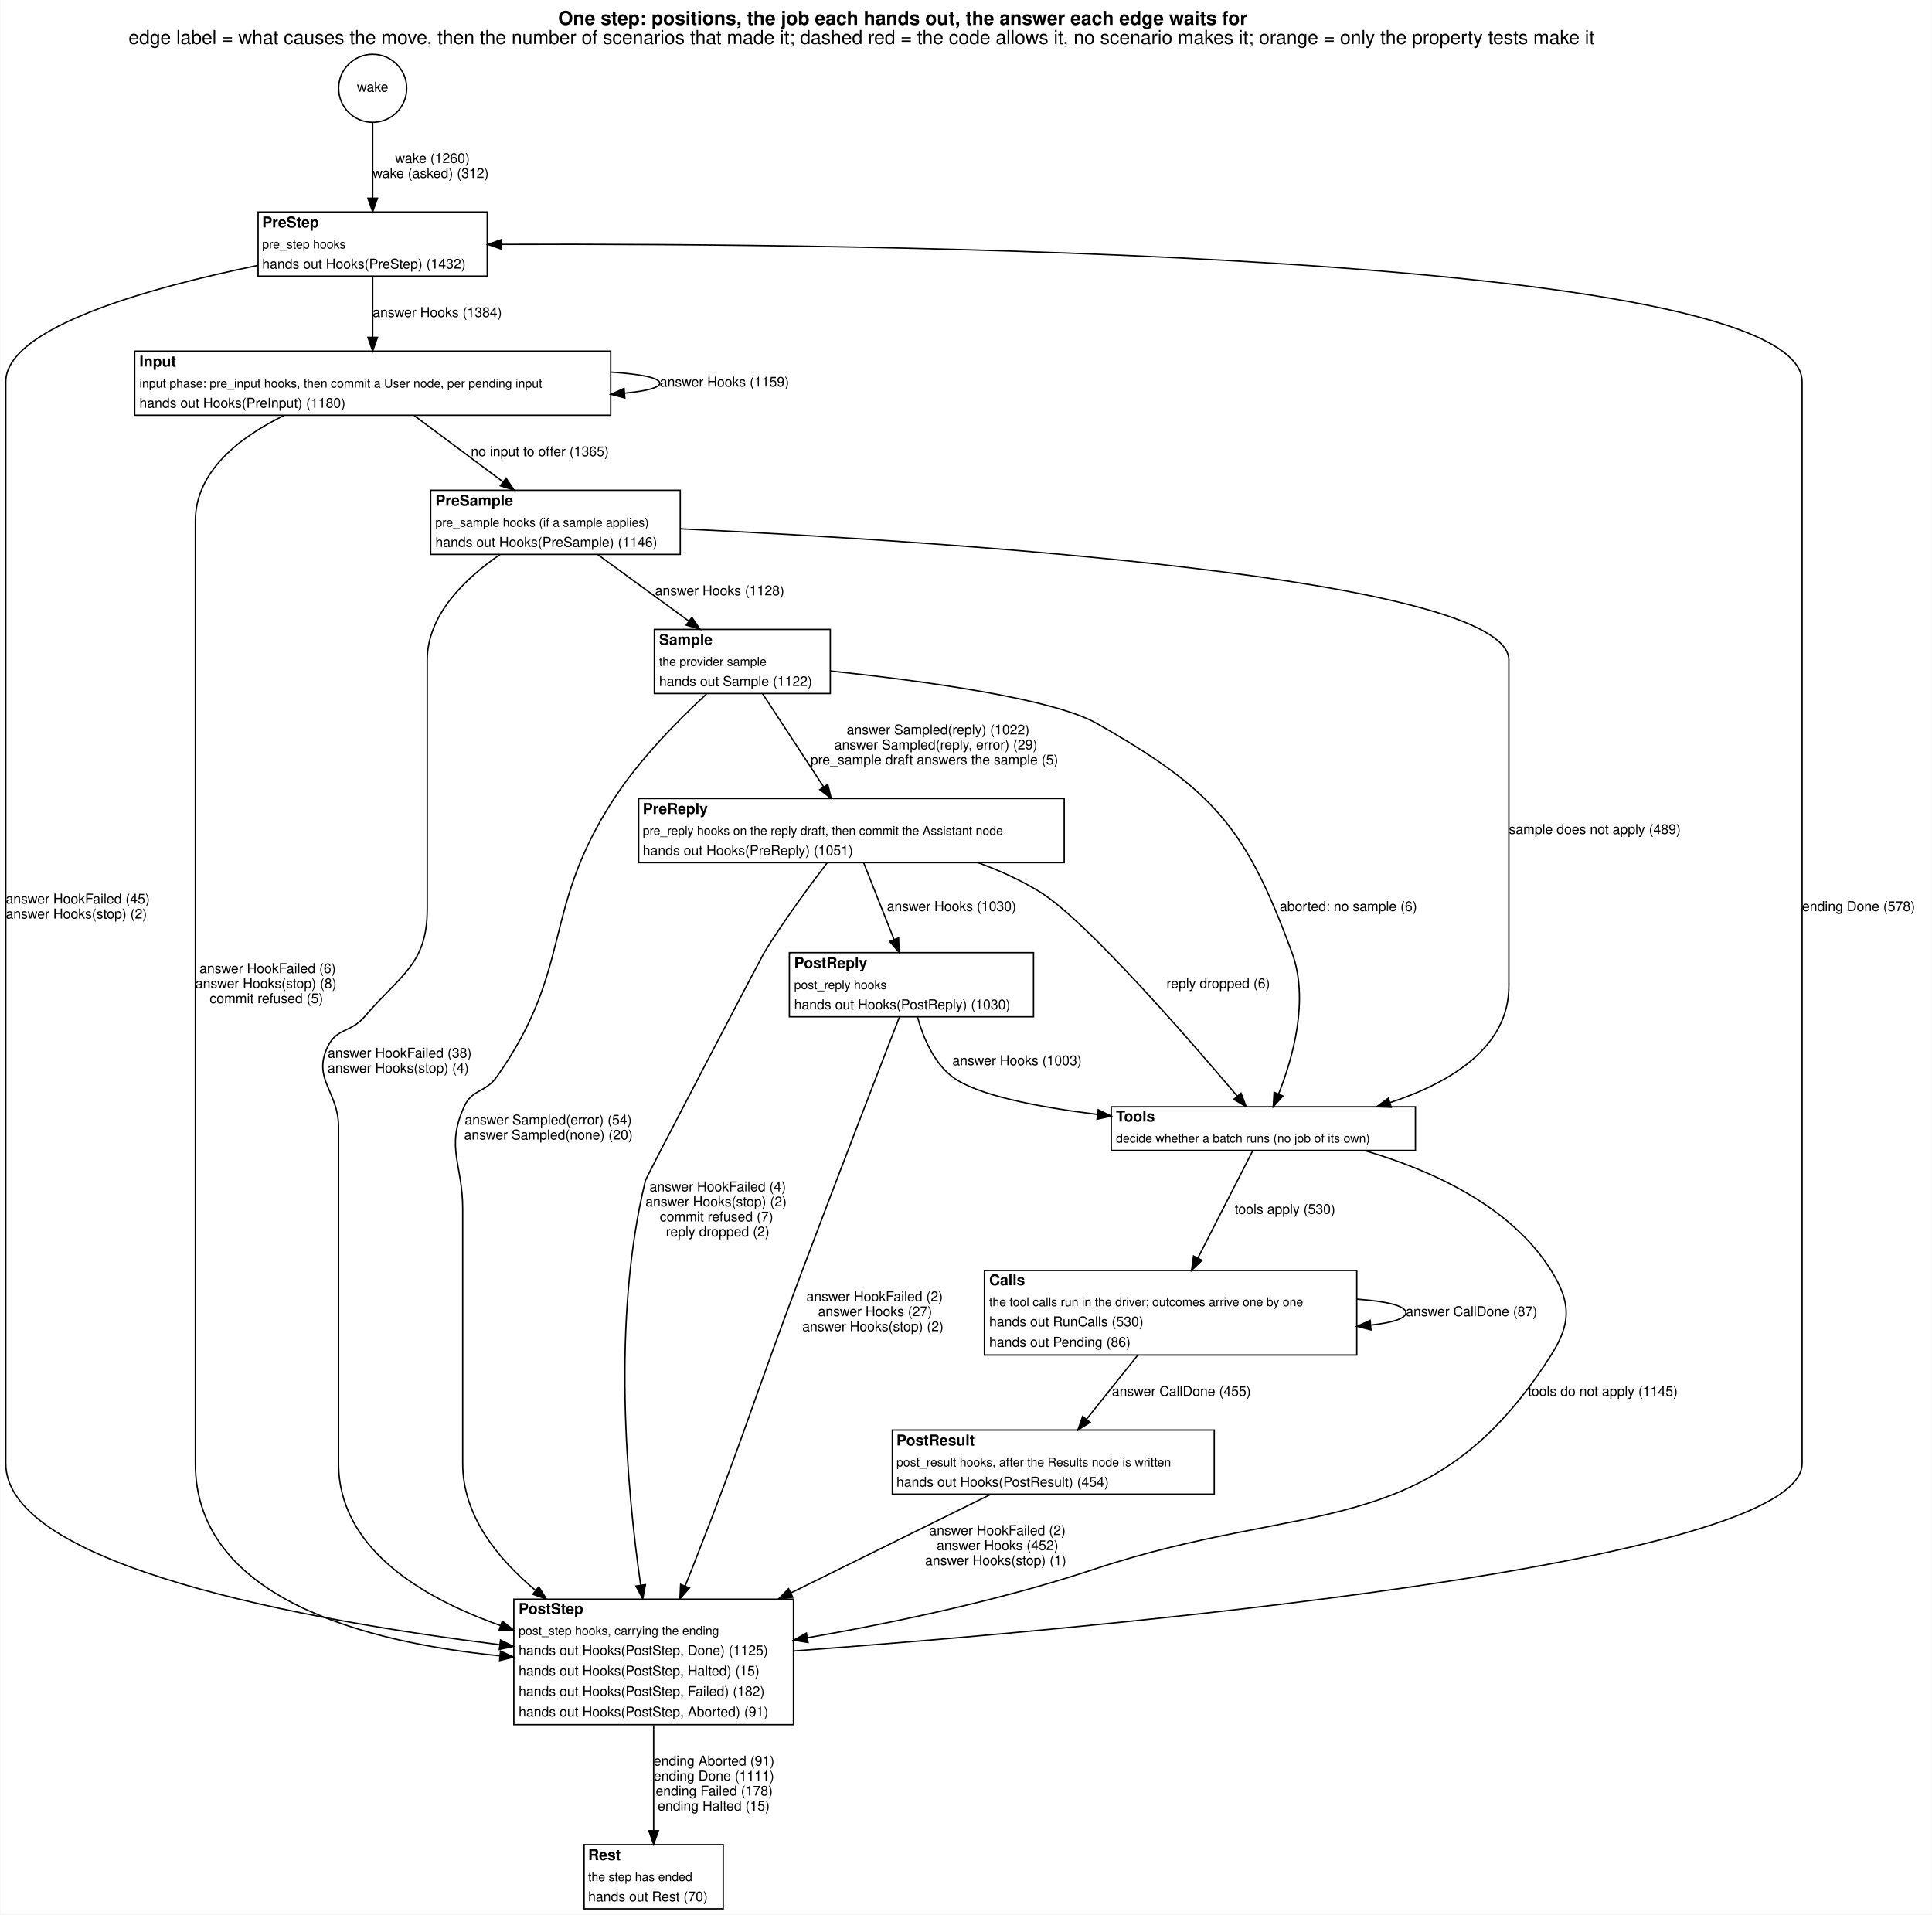
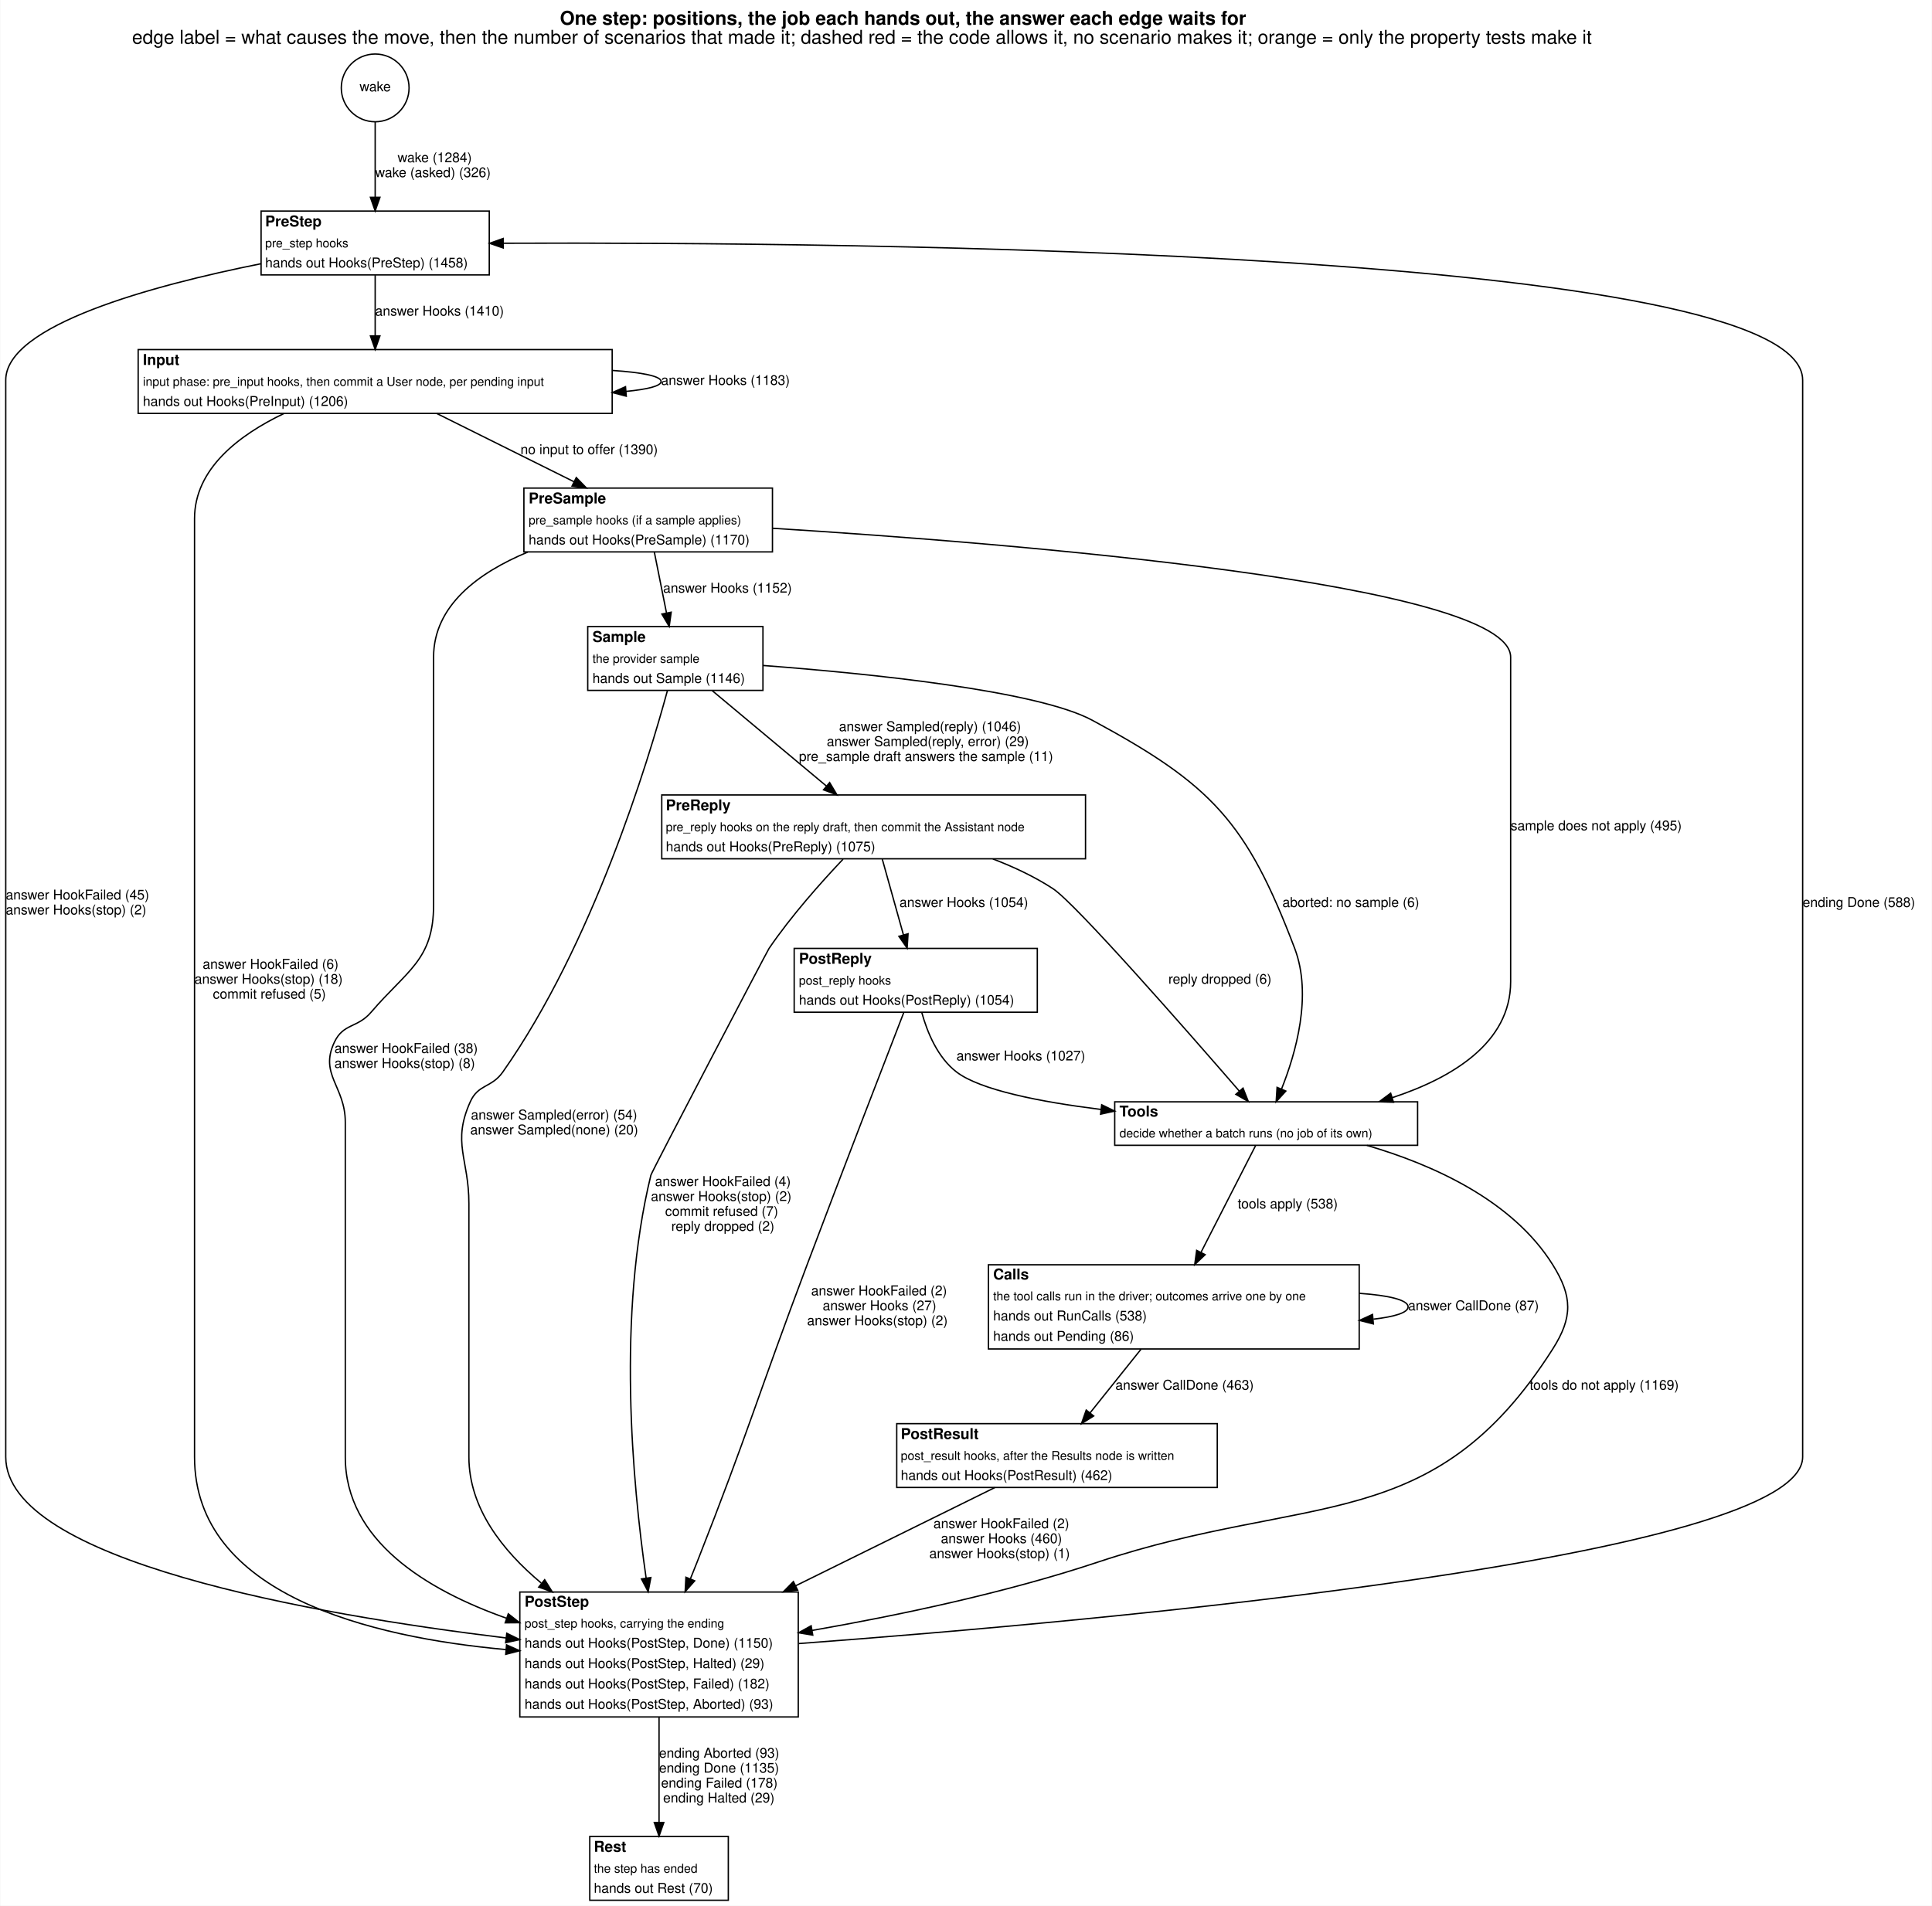
- <svg xmlns="http://www.w3.org/2000/svg" width="1416pt" height="1403pt" viewBox="0.00 0.00 1416.00 1403.45">
+ <svg xmlns="http://www.w3.org/2000/svg" width="1422pt" height="1403pt" viewBox="0.00 0.00 1422.00 1403.45">
  <g id="graph0" class="graph" transform="scale(1 1) rotate(0) translate(4 1399.45)">
-     <polygon fill="white" stroke="transparent" points="-4,4 -4,-1399.45 1412,-1399.45 1412,4 -4,4" />
-     <text text-anchor="start" x="405" y="-1381.25" font-family="Helvetica,sans-Serif" font-weight="bold" font-size="14.00">One step: positions, the job each hands out, the answer each edge waits for</text>
-     <text text-anchor="start" x="90" y="-1367.25" font-family="Helvetica,sans-Serif" font-size="14.00">edge label = what causes the move, then the number of scenarios that made it; dashed red = the code allows it, no scenario makes it; orange = only the property tests make it</text>
+     <polygon fill="white" stroke="transparent" points="-4,4 -4,-1399.45 1418,-1399.45 1418,4 -4,4" />
+     <text text-anchor="start" x="408" y="-1381.25" font-family="Helvetica,sans-Serif" font-weight="bold" font-size="14.00">One step: positions, the job each hands out, the answer each edge waits for</text>
+     <text text-anchor="start" x="93" y="-1367.25" font-family="Helvetica,sans-Serif" font-size="14.00">edge label = what causes the move, then the number of scenarios that made it; dashed red = the code allows it, no scenario makes it; orange = only the property tests make it</text>
    <g id="node1" class="node">
-       <ellipse fill="none" stroke="black" cx="269" cy="-1334.72" rx="24.95" ry="24.95" />
-       <text text-anchor="middle" x="269" y="-1332.22" font-family="Helvetica,sans-Serif" font-size="10.00">wake</text>
+       <ellipse fill="none" stroke="black" cx="272" cy="-1334.72" rx="24.95" ry="24.95" />
+       <text text-anchor="middle" x="272" y="-1332.22" font-family="Helvetica,sans-Serif" font-size="10.00">wake</text>
    </g>
    <g id="node2" class="node">
-       <polygon fill="white" stroke="transparent" points="185,-1197 185,-1244 353,-1244 353,-1197 185,-1197" />
-       <text text-anchor="start" x="188" y="-1232.7" font-family="Helvetica,sans-Serif" font-weight="bold" font-size="11.00">PreStep</text>
-       <text text-anchor="start" x="188" y="-1217.3" font-family="Helvetica,sans-Serif" font-size="9.00">pre_step hooks</text>
-       <text text-anchor="start" x="188" y="-1202.5" font-family="Helvetica,sans-Serif" font-size="10.00">hands out Hooks(PreStep) (1432)</text>
-       <polygon fill="none" stroke="black" points="185,-1197 185,-1244 353,-1244 353,-1197 185,-1197" />
+       <polygon fill="white" stroke="transparent" points="188,-1197 188,-1244 356,-1244 356,-1197 188,-1197" />
+       <text text-anchor="start" x="191" y="-1232.7" font-family="Helvetica,sans-Serif" font-weight="bold" font-size="11.00">PreStep</text>
+       <text text-anchor="start" x="191" y="-1217.3" font-family="Helvetica,sans-Serif" font-size="9.00">pre_step hooks</text>
+       <text text-anchor="start" x="191" y="-1202.5" font-family="Helvetica,sans-Serif" font-size="10.00">hands out Hooks(PreStep) (1458)</text>
+       <polygon fill="none" stroke="black" points="188,-1197 188,-1244 356,-1244 356,-1197 188,-1197" />
    </g>
    <g id="edge1" class="edge">
-       <path fill="none" stroke="black" d="M269,-1309.92C269,-1293.76 269,-1272.16 269,-1254.36" />
-       <polygon fill="black" stroke="black" points="272.5,-1254.12 269,-1244.12 265.5,-1254.12 272.5,-1254.12" />
-       <text text-anchor="start" x="285.5" y="-1280" font-family="Helvetica,sans-Serif" font-size="10.00">wake (1260)</text>
-       <text text-anchor="start" x="269" y="-1269" font-family="Helvetica,sans-Serif" font-size="10.00">wake (asked) (312)</text>
+       <path fill="none" stroke="black" d="M272,-1309.92C272,-1293.76 272,-1272.16 272,-1254.36" />
+       <polygon fill="black" stroke="black" points="275.5,-1254.12 272,-1244.12 268.5,-1254.12 275.5,-1254.12" />
+       <text text-anchor="start" x="288.5" y="-1280" font-family="Helvetica,sans-Serif" font-size="10.00">wake (1284)</text>
+       <text text-anchor="start" x="272" y="-1269" font-family="Helvetica,sans-Serif" font-size="10.00">wake (asked) (326)</text>
    </g>
    <g id="node3" class="node">
-       <polygon fill="white" stroke="transparent" points="94.5,-1095 94.5,-1142 443.5,-1142 443.5,-1095 94.5,-1095" />
-       <text text-anchor="start" x="98" y="-1130.7" font-family="Helvetica,sans-Serif" font-weight="bold" font-size="11.00">Input</text>
-       <text text-anchor="start" x="98" y="-1115.3" font-family="Helvetica,sans-Serif" font-size="9.00">input phase: pre_input hooks, then commit a User node, per pending input</text>
-       <text text-anchor="start" x="98" y="-1100.5" font-family="Helvetica,sans-Serif" font-size="10.00">hands out Hooks(PreInput) (1180)</text>
-       <polygon fill="none" stroke="black" points="94.5,-1095 94.5,-1142 443.5,-1142 443.5,-1095 94.5,-1095" />
+       <polygon fill="white" stroke="transparent" points="97.5,-1095 97.5,-1142 446.5,-1142 446.5,-1095 97.5,-1095" />
+       <text text-anchor="start" x="101" y="-1130.7" font-family="Helvetica,sans-Serif" font-weight="bold" font-size="11.00">Input</text>
+       <text text-anchor="start" x="101" y="-1115.3" font-family="Helvetica,sans-Serif" font-size="9.00">input phase: pre_input hooks, then commit a User node, per pending input</text>
+       <text text-anchor="start" x="101" y="-1100.5" font-family="Helvetica,sans-Serif" font-size="10.00">hands out Hooks(PreInput) (1206)</text>
+       <polygon fill="none" stroke="black" points="97.5,-1095 97.5,-1142 446.5,-1142 446.5,-1095 97.5,-1095" />
    </g>
    <g id="edge18" class="edge">
-       <path fill="none" stroke="black" d="M269,-1196.81C269,-1183.64 269,-1166.82 269,-1152.24" />
-       <polygon fill="black" stroke="black" points="272.5,-1152.1 269,-1142.1 265.5,-1152.1 272.5,-1152.1" />
-       <text text-anchor="start" x="269" y="-1167" font-family="Helvetica,sans-Serif" font-size="10.00">answer Hooks (1384)</text>
+       <path fill="none" stroke="black" d="M272,-1196.81C272,-1183.64 272,-1166.82 272,-1152.24" />
+       <polygon fill="black" stroke="black" points="275.5,-1152.1 272,-1142.1 268.5,-1152.1 275.5,-1152.1" />
+       <text text-anchor="start" x="272" y="-1167" font-family="Helvetica,sans-Serif" font-size="10.00">answer Hooks (1410)</text>
    </g>
    <g id="node11" class="node">
-       <polygon fill="white" stroke="transparent" points="372.5,-135 372.5,-227 577.5,-227 577.5,-135 372.5,-135" />
-       <text text-anchor="start" x="376" y="-216.2" font-family="Helvetica,sans-Serif" font-weight="bold" font-size="11.00">PostStep</text>
-       <text text-anchor="start" x="376" y="-200.8" font-family="Helvetica,sans-Serif" font-size="9.00">post_step hooks, carrying the ending</text>
-       <text text-anchor="start" x="376" y="-186" font-family="Helvetica,sans-Serif" font-size="10.00">hands out Hooks(PostStep, Done) (1125)</text>
-       <text text-anchor="start" x="376" y="-171" font-family="Helvetica,sans-Serif" font-size="10.00">hands out Hooks(PostStep, Halted) (15)</text>
-       <text text-anchor="start" x="376" y="-156" font-family="Helvetica,sans-Serif" font-size="10.00">hands out Hooks(PostStep, Failed) (182)</text>
-       <text text-anchor="start" x="376" y="-141" font-family="Helvetica,sans-Serif" font-size="10.00">hands out Hooks(PostStep, Aborted) (91)</text>
-       <polygon fill="none" stroke="black" points="372.5,-135 372.5,-227 577.5,-227 577.5,-135 372.5,-135" />
+       <polygon fill="white" stroke="transparent" points="378.5,-135 378.5,-227 583.5,-227 583.5,-135 378.5,-135" />
+       <text text-anchor="start" x="382" y="-216.2" font-family="Helvetica,sans-Serif" font-weight="bold" font-size="11.00">PostStep</text>
+       <text text-anchor="start" x="382" y="-200.8" font-family="Helvetica,sans-Serif" font-size="9.00">post_step hooks, carrying the ending</text>
+       <text text-anchor="start" x="382" y="-186" font-family="Helvetica,sans-Serif" font-size="10.00">hands out Hooks(PostStep, Done) (1150)</text>
+       <text text-anchor="start" x="382" y="-171" font-family="Helvetica,sans-Serif" font-size="10.00">hands out Hooks(PostStep, Halted) (29)</text>
+       <text text-anchor="start" x="382" y="-156" font-family="Helvetica,sans-Serif" font-size="10.00">hands out Hooks(PostStep, Failed) (182)</text>
+       <text text-anchor="start" x="382" y="-141" font-family="Helvetica,sans-Serif" font-size="10.00">hands out Hooks(PostStep, Aborted) (93)</text>
+       <polygon fill="none" stroke="black" points="378.5,-135 378.5,-227 583.5,-227 583.5,-135 378.5,-135" />
    </g>
    <g id="edge19" class="edge">
-       <path fill="none" stroke="black" d="M184.99,-1204.9C106.07,-1188.73 0,-1159.55 0,-1119.5 0,-1119.5 0,-1119.5 0,-326.5 0,-251.11 221.78,-211.28 362.26,-193.61" />
-       <polygon fill="black" stroke="black" points="362.73,-197.08 372.22,-192.38 361.87,-190.14 362.73,-197.08" />
+       <path fill="none" stroke="black" d="M187.8,-1205.21C107.92,-1189.2 0,-1160.06 0,-1119.5 0,-1119.5 0,-1119.5 0,-326.5 0,-249.97 226.15,-210.45 368.32,-193.17" />
+       <polygon fill="black" stroke="black" points="368.89,-196.63 378.4,-191.96 368.06,-189.68 368.89,-196.63" />
      <text text-anchor="start" x="0" y="-737" font-family="Helvetica,sans-Serif" font-size="10.00">answer HookFailed (45)</text>
      <text text-anchor="start" x="0" y="-726" font-family="Helvetica,sans-Serif" font-size="10.00">answer Hooks(stop) (2)</text>
    </g>
    <g id="edge4" class="edge">
-       <path fill="none" stroke="black" d="M443.62,-1126.64C465.28,-1125.19 479.5,-1122.48 479.5,-1118.5 479.5,-1115.17 469.56,-1112.73 453.65,-1111.18" />
-       <polygon fill="black" stroke="black" points="453.87,-1107.68 443.62,-1110.36 453.31,-1114.66 453.87,-1107.68" />
-       <text text-anchor="start" x="479.5" y="-1116" font-family="Helvetica,sans-Serif" font-size="10.00">answer Hooks (1159)</text>
+       <path fill="none" stroke="black" d="M446.62,-1126.64C468.28,-1125.19 482.5,-1122.48 482.5,-1118.5 482.5,-1115.17 472.56,-1112.73 456.65,-1111.18" />
+       <polygon fill="black" stroke="black" points="456.87,-1107.68 446.62,-1110.36 456.31,-1114.66 456.87,-1107.68" />
+       <text text-anchor="start" x="482.5" y="-1116" font-family="Helvetica,sans-Serif" font-size="10.00">answer Hooks (1183)</text>
    </g>
    <g id="node4" class="node">
-       <polygon fill="white" stroke="transparent" points="311.5,-993 311.5,-1040 494.5,-1040 494.5,-993 311.5,-993" />
-       <text text-anchor="start" x="315" y="-1028.7" font-family="Helvetica,sans-Serif" font-weight="bold" font-size="11.00">PreSample</text>
-       <text text-anchor="start" x="315" y="-1013.3" font-family="Helvetica,sans-Serif" font-size="9.00">pre_sample hooks (if a sample applies)</text>
-       <text text-anchor="start" x="315" y="-998.5" font-family="Helvetica,sans-Serif" font-size="10.00">hands out Hooks(PreSample) (1146)</text>
-       <polygon fill="none" stroke="black" points="311.5,-993 311.5,-1040 494.5,-1040 494.5,-993 311.5,-993" />
+       <polygon fill="white" stroke="transparent" points="381.5,-993 381.5,-1040 564.5,-1040 564.5,-993 381.5,-993" />
+       <text text-anchor="start" x="385" y="-1028.7" font-family="Helvetica,sans-Serif" font-weight="bold" font-size="11.00">PreSample</text>
+       <text text-anchor="start" x="385" y="-1013.3" font-family="Helvetica,sans-Serif" font-size="9.00">pre_sample hooks (if a sample applies)</text>
+       <text text-anchor="start" x="385" y="-998.5" font-family="Helvetica,sans-Serif" font-size="10.00">hands out Hooks(PreSample) (1170)</text>
+       <polygon fill="none" stroke="black" points="381.5,-993 381.5,-1040 564.5,-1040 564.5,-993 381.5,-993" />
    </g>
    <g id="edge6" class="edge">
-       <path fill="none" stroke="black" d="M299.41,-1094.81C318.68,-1080.42 343.78,-1061.69 364.45,-1046.27" />
-       <polygon fill="black" stroke="black" points="366.79,-1048.89 372.71,-1040.1 362.61,-1043.28 366.79,-1048.89" />
-       <text text-anchor="start" x="341" y="-1065" font-family="Helvetica,sans-Serif" font-size="10.00">no input to offer (1365)</text>
+       <path fill="none" stroke="black" d="M317.36,-1094.93C347.29,-1080.04 386.67,-1060.45 418.33,-1044.7" />
+       <polygon fill="black" stroke="black" points="420.06,-1047.75 427.46,-1040.16 416.95,-1041.48 420.06,-1047.75" />
+       <text text-anchor="start" x="379" y="-1065" font-family="Helvetica,sans-Serif" font-size="10.00">no input to offer (1390)</text>
    </g>
    <g id="edge5" class="edge">
-       <path fill="none" stroke="black" d="M204,-1094.84C171.5,-1078.95 139,-1053.95 139,-1017.5 139,-1017.5 139,-1017.5 139,-326.5 139,-227.15 264.51,-195.26 362.11,-185.49" />
-       <polygon fill="black" stroke="black" points="362.73,-188.95 372.36,-184.53 362.08,-181.98 362.73,-188.95" />
-       <text text-anchor="start" x="142" y="-686" font-family="Helvetica,sans-Serif" font-size="10.00">answer HookFailed (6)</text>
-       <text text-anchor="start" x="139" y="-675" font-family="Helvetica,sans-Serif" font-size="10.00">answer Hooks(stop) (8)</text>
-       <text text-anchor="start" x="149.5" y="-664" font-family="Helvetica,sans-Serif" font-size="10.00">commit refused (5)</text>
+       <path fill="none" stroke="black" d="M204.72,-1094.86C171.73,-1079.09 139,-1054.19 139,-1017.5 139,-1017.5 139,-1017.5 139,-326.5 139,-224.92 268.6,-193.65 368.24,-184.61" />
+       <polygon fill="black" stroke="black" points="368.72,-188.08 378.39,-183.76 368.13,-181.11 368.72,-188.08" />
+       <text text-anchor="start" x="145" y="-686" font-family="Helvetica,sans-Serif" font-size="10.00">answer HookFailed (6)</text>
+       <text text-anchor="start" x="139" y="-675" font-family="Helvetica,sans-Serif" font-size="10.00">answer Hooks(stop) (18)</text>
+       <text text-anchor="start" x="152.5" y="-664" font-family="Helvetica,sans-Serif" font-size="10.00">commit refused (5)</text>
    </g>
    <g id="node5" class="node">
-       <polygon fill="white" stroke="transparent" points="475.5,-891 475.5,-938 604.5,-938 604.5,-891 475.5,-891" />
-       <text text-anchor="start" x="479" y="-926.7" font-family="Helvetica,sans-Serif" font-weight="bold" font-size="11.00">Sample</text>
-       <text text-anchor="start" x="479" y="-911.3" font-family="Helvetica,sans-Serif" font-size="9.00">the provider sample</text>
-       <text text-anchor="start" x="479" y="-896.5" font-family="Helvetica,sans-Serif" font-size="10.00">hands out Sample (1122)</text>
-       <polygon fill="none" stroke="black" points="475.5,-891 475.5,-938 604.5,-938 604.5,-891 475.5,-891" />
+       <polygon fill="white" stroke="transparent" points="428.5,-891 428.5,-938 557.5,-938 557.5,-891 428.5,-891" />
+       <text text-anchor="start" x="432" y="-926.7" font-family="Helvetica,sans-Serif" font-weight="bold" font-size="11.00">Sample</text>
+       <text text-anchor="start" x="432" y="-911.3" font-family="Helvetica,sans-Serif" font-size="9.00">the provider sample</text>
+       <text text-anchor="start" x="432" y="-896.5" font-family="Helvetica,sans-Serif" font-size="10.00">hands out Sample (1146)</text>
+       <polygon fill="none" stroke="black" points="428.5,-891 428.5,-938 557.5,-938 557.5,-891 428.5,-891" />
    </g>
    <g id="edge16" class="edge">
-       <path fill="none" stroke="black" d="M434.09,-992.81C453.88,-978.36 479.69,-959.52 500.87,-944.06" />
-       <polygon fill="black" stroke="black" points="503.02,-946.82 509.04,-938.1 498.89,-941.17 503.02,-946.82" />
-       <text text-anchor="start" x="476" y="-963" font-family="Helvetica,sans-Serif" font-size="10.00">answer Hooks (1128)</text>
+       <path fill="none" stroke="black" d="M477.54,-992.81C480.17,-979.64 483.54,-962.82 486.45,-948.24" />
+       <polygon fill="black" stroke="black" points="489.95,-948.59 488.48,-938.1 483.09,-947.22 489.95,-948.59" />
+       <text text-anchor="start" x="484" y="-963" font-family="Helvetica,sans-Serif" font-size="10.00">answer Hooks (1152)</text>
    </g>
    <g id="node8" class="node">
-       <polygon fill="white" stroke="transparent" points="810.5,-556 810.5,-588 1033.5,-588 1033.5,-556 810.5,-556" />
-       <text text-anchor="start" x="814" y="-577.2" font-family="Helvetica,sans-Serif" font-weight="bold" font-size="11.00">Tools</text>
-       <text text-anchor="start" x="814" y="-561.8" font-family="Helvetica,sans-Serif" font-size="9.00">decide whether a batch runs (no job of its own)</text>
-       <polygon fill="none" stroke="black" points="810.5,-556 810.5,-588 1033.5,-588 1033.5,-556 810.5,-556" />
+       <polygon fill="white" stroke="transparent" points="816.5,-556 816.5,-588 1039.5,-588 1039.5,-556 816.5,-556" />
+       <text text-anchor="start" x="820" y="-577.2" font-family="Helvetica,sans-Serif" font-weight="bold" font-size="11.00">Tools</text>
+       <text text-anchor="start" x="820" y="-561.8" font-family="Helvetica,sans-Serif" font-size="9.00">decide whether a batch runs (no job of its own)</text>
+       <polygon fill="none" stroke="black" points="816.5,-556 816.5,-588 1039.5,-588 1039.5,-556 816.5,-556" />
    </g>
    <g id="edge17" class="edge">
-       <path fill="none" stroke="black" d="M494.74,-1011.75C684.38,-1002.78 1102,-976.14 1102,-915.5 1102,-915.5 1102,-915.5 1102,-676.5 1102,-631.33 1058.87,-605.58 1014.84,-591.07" />
-       <polygon fill="black" stroke="black" points="1015.74,-587.68 1005.15,-588.05 1013.66,-594.36 1015.74,-587.68" />
-       <text text-anchor="start" x="1102" y="-788" font-family="Helvetica,sans-Serif" font-size="10.00">sample does not apply (489)</text>
+       <path fill="none" stroke="black" d="M564.66,-1010.4C740.51,-999.37 1108,-969.84 1108,-915.5 1108,-915.5 1108,-915.5 1108,-676.5 1108,-631.33 1064.87,-605.58 1020.84,-591.07" />
+       <polygon fill="black" stroke="black" points="1021.74,-587.68 1011.15,-588.05 1019.66,-594.36 1021.74,-587.68" />
+       <text text-anchor="start" x="1108" y="-788" font-family="Helvetica,sans-Serif" font-size="10.00">sample does not apply (495)</text>
    </g>
    <g id="edge15" class="edge">
-       <path fill="none" stroke="black" d="M362.32,-992.87C336.91,-975.45 309,-948.74 309,-915.5 309,-915.5 309,-915.5 309,-733 309,-692.37 289.4,-684.89 263,-654 252.94,-642.23 242.64,-645.98 236,-632 224.64,-608.1 244,-599.46 244,-573 244,-573 244,-573 244,-326.5 244,-264.89 303.8,-228.56 362.54,-207.75" />
-       <polygon fill="black" stroke="black" points="364,-210.95 372.33,-204.41 361.74,-204.32 364,-210.95" />
-       <text text-anchor="start" x="236" y="-624" font-family="Helvetica,sans-Serif" font-size="10.00">answer HookFailed (38)</text>
-       <text text-anchor="start" x="236" y="-613" font-family="Helvetica,sans-Serif" font-size="10.00">answer Hooks(stop) (4)</text>
+       <path fill="none" stroke="black" d="M384.3,-992.86C348.29,-977.84 315,-953.64 315,-915.5 315,-915.5 315,-915.5 315,-733 315,-692.37 295.4,-684.89 269,-654 258.94,-642.23 248.64,-645.98 242,-632 230.64,-608.1 250,-599.46 250,-573 250,-573 250,-573 250,-326.5 250,-264.89 309.8,-228.56 368.54,-207.75" />
+       <polygon fill="black" stroke="black" points="370,-210.95 378.33,-204.41 367.74,-204.32 370,-210.95" />
+       <text text-anchor="start" x="242" y="-624" font-family="Helvetica,sans-Serif" font-size="10.00">answer HookFailed (38)</text>
+       <text text-anchor="start" x="242" y="-613" font-family="Helvetica,sans-Serif" font-size="10.00">answer Hooks(stop) (8)</text>
    </g>
    <g id="node6" class="node">
-       <polygon fill="white" stroke="transparent" points="464,-767 464,-814 776,-814 776,-767 464,-767" />
-       <text text-anchor="start" x="467" y="-802.7" font-family="Helvetica,sans-Serif" font-weight="bold" font-size="11.00">PreReply</text>
-       <text text-anchor="start" x="467" y="-787.3" font-family="Helvetica,sans-Serif" font-size="9.00">pre_reply hooks on the reply draft, then commit the Assistant node</text>
-       <text text-anchor="start" x="467" y="-772.5" font-family="Helvetica,sans-Serif" font-size="10.00">hands out Hooks(PreReply) (1051)</text>
-       <polygon fill="none" stroke="black" points="464,-767 464,-814 776,-814 776,-767 464,-767" />
+       <polygon fill="white" stroke="transparent" points="483,-767 483,-814 795,-814 795,-767 483,-767" />
+       <text text-anchor="start" x="486" y="-802.7" font-family="Helvetica,sans-Serif" font-weight="bold" font-size="11.00">PreReply</text>
+       <text text-anchor="start" x="486" y="-787.3" font-family="Helvetica,sans-Serif" font-size="9.00">pre_reply hooks on the reply draft, then commit the Assistant node</text>
+       <text text-anchor="start" x="486" y="-772.5" font-family="Helvetica,sans-Serif" font-size="10.00">hands out Hooks(PreReply) (1075)</text>
+       <polygon fill="none" stroke="black" points="483,-767 483,-814 795,-814 795,-767 483,-767" />
    </g>
    <g id="edge21" class="edge">
-       <path fill="none" stroke="black" d="M554.86,-890.84C567.49,-871.58 585.74,-843.74 599.71,-822.44" />
-       <polygon fill="black" stroke="black" points="602.66,-824.32 605.22,-814.04 596.81,-820.48 602.66,-824.32" />
-       <text text-anchor="start" x="616.5" y="-861" font-family="Helvetica,sans-Serif" font-size="10.00">answer Sampled(reply) (1022)</text>
-       <text text-anchor="start" x="607.5" y="-850" font-family="Helvetica,sans-Serif" font-size="10.00">answer Sampled(reply, error) (29)</text>
-       <text text-anchor="start" x="590" y="-839" font-family="Helvetica,sans-Serif" font-size="10.00">pre_sample draft answers the sample (5)</text>
+       <path fill="none" stroke="black" d="M520.12,-890.84C543.88,-870.98 578.56,-842 604.33,-820.47" />
+       <polygon fill="black" stroke="black" points="606.6,-823.14 612.03,-814.04 602.11,-817.77 606.6,-823.14" />
+       <text text-anchor="start" x="613.5" y="-861" font-family="Helvetica,sans-Serif" font-size="10.00">answer Sampled(reply) (1046)</text>
+       <text text-anchor="start" x="604.5" y="-850" font-family="Helvetica,sans-Serif" font-size="10.00">answer Sampled(reply, error) (29)</text>
+       <text text-anchor="start" x="584" y="-839" font-family="Helvetica,sans-Serif" font-size="10.00">pre_sample draft answers the sample (11)</text>
    </g>
    <g id="edge22" class="edge">
-       <path fill="none" stroke="black" d="M604.56,-907.52C670.43,-900.54 767.47,-887.52 800,-869 885.21,-820.49 909.14,-793.02 943,-701 955.7,-666.48 943.65,-623.91 933.26,-597.61" />
-       <polygon fill="black" stroke="black" points="936.35,-595.93 929.27,-588.05 929.89,-598.63 936.35,-595.93" />
-       <text text-anchor="start" x="934" y="-731.5" font-family="Helvetica,sans-Serif" font-size="10.00">aborted: no sample (6)</text>
+       <path fill="none" stroke="black" d="M557.64,-909.35C635.03,-903.48 759.29,-890.95 800,-869 887.84,-821.63 913.58,-794.31 949,-701 962.11,-666.46 949.79,-623.63 939.26,-597.31" />
+       <polygon fill="black" stroke="black" points="942.48,-595.94 935.36,-588.09 936.03,-598.66 942.48,-595.94" />
+       <text text-anchor="start" x="940" y="-731.5" font-family="Helvetica,sans-Serif" font-size="10.00">aborted: no sample (6)</text>
    </g>
    <g id="edge20" class="edge">
-       <path fill="none" stroke="black" d="M513.77,-890.66C493.25,-871.72 465.08,-843.26 446,-814 392.24,-731.59 416.68,-690.43 360,-610 351.66,-598.17 341.91,-601.21 336,-588 322.37,-557.58 335,-546.34 335,-513 335,-513 335,-513 335,-326.5 335,-288.98 359.64,-257.51 388.25,-233.62" />
-       <polygon fill="black" stroke="black" points="390.79,-236.07 396.41,-227.08 386.41,-230.6 390.79,-236.07" />
-       <text text-anchor="start" x="336.5" y="-575" font-family="Helvetica,sans-Serif" font-size="10.00">answer Sampled(error) (54)</text>
-       <text text-anchor="start" x="336" y="-564" font-family="Helvetica,sans-Serif" font-size="10.00">answer Sampled(none) (20)</text>
+       <path fill="none" stroke="black" d="M487.18,-890.89C472.86,-838.12 432.18,-704.17 366,-610 357.68,-598.16 347.91,-601.21 342,-588 328.37,-557.58 341,-546.34 341,-513 341,-513 341,-513 341,-326.5 341,-288.98 365.64,-257.51 394.25,-233.62" />
+       <polygon fill="black" stroke="black" points="396.79,-236.07 402.41,-227.08 392.41,-230.6 396.79,-236.07" />
+       <text text-anchor="start" x="342.5" y="-575" font-family="Helvetica,sans-Serif" font-size="10.00">answer Sampled(error) (54)</text>
+       <text text-anchor="start" x="342" y="-564" font-family="Helvetica,sans-Serif" font-size="10.00">answer Sampled(none) (20)</text>
    </g>
    <g id="node7" class="node">
-       <polygon fill="white" stroke="transparent" points="574.5,-654 574.5,-701 753.5,-701 753.5,-654 574.5,-654" />
-       <text text-anchor="start" x="578" y="-689.7" font-family="Helvetica,sans-Serif" font-weight="bold" font-size="11.00">PostReply</text>
-       <text text-anchor="start" x="578" y="-674.3" font-family="Helvetica,sans-Serif" font-size="9.00">post_reply hooks</text>
-       <text text-anchor="start" x="578" y="-659.5" font-family="Helvetica,sans-Serif" font-size="10.00">hands out Hooks(PostReply) (1030)</text>
-       <polygon fill="none" stroke="black" points="574.5,-654 574.5,-701 753.5,-701 753.5,-654 574.5,-654" />
+       <polygon fill="white" stroke="transparent" points="580.5,-654 580.5,-701 759.5,-701 759.5,-654 580.5,-654" />
+       <text text-anchor="start" x="584" y="-689.7" font-family="Helvetica,sans-Serif" font-weight="bold" font-size="11.00">PostReply</text>
+       <text text-anchor="start" x="584" y="-674.3" font-family="Helvetica,sans-Serif" font-size="9.00">post_reply hooks</text>
+       <text text-anchor="start" x="584" y="-659.5" font-family="Helvetica,sans-Serif" font-size="10.00">hands out Hooks(PostReply) (1054)</text>
+       <polygon fill="none" stroke="black" points="580.5,-654 580.5,-701 759.5,-701 759.5,-654 580.5,-654" />
    </g>
    <g id="edge12" class="edge">
-       <path fill="none" stroke="black" d="M629.01,-766.77C635.42,-750.61 644.11,-728.67 651.23,-710.71" />
-       <polygon fill="black" stroke="black" points="654.57,-711.79 655,-701.2 648.06,-709.21 654.57,-711.79" />
-       <text text-anchor="start" x="646" y="-731.5" font-family="Helvetica,sans-Serif" font-size="10.00">answer Hooks (1030)</text>
+       <path fill="none" stroke="black" d="M645.35,-766.77C649.84,-750.68 655.93,-728.87 660.94,-710.96" />
+       <polygon fill="black" stroke="black" points="664.34,-711.77 663.66,-701.2 657.6,-709.89 664.34,-711.77" />
+       <text text-anchor="start" x="658" y="-731.5" font-family="Helvetica,sans-Serif" font-size="10.00">answer Hooks (1054)</text>
    </g>
    <g id="edge14" class="edge">
-       <path fill="none" stroke="black" d="M713.01,-766.92C728.99,-761.06 744.95,-753.83 759,-745 792.47,-723.97 867.55,-637.57 902.9,-595.81" />
-       <polygon fill="black" stroke="black" points="905.65,-597.99 909.42,-588.09 900.3,-593.47 905.65,-597.99" />
-       <text text-anchor="start" x="851" y="-675" font-family="Helvetica,sans-Serif" font-size="10.00">reply dropped (6)</text>
+       <path fill="none" stroke="black" d="M726.76,-766.89C742.15,-761.01 757.53,-753.79 771,-745 787.5,-734.24 869.85,-640.2 908.24,-595.9" />
+       <polygon fill="black" stroke="black" points="910.97,-598.09 914.87,-588.24 905.68,-593.51 910.97,-598.09" />
+       <text text-anchor="start" x="856" y="-675" font-family="Helvetica,sans-Serif" font-size="10.00">reply dropped (6)</text>
    </g>
    <g id="edge13" class="edge">
-       <path fill="none" stroke="black" d="M602.21,-766.84C588.8,-749.33 570.35,-724.23 556,-701 554.63,-698.77 469.62,-536.54 469,-534 443.92,-431.58 455.37,-307.35 465.5,-237.21" />
-       <polygon fill="black" stroke="black" points="468.97,-237.67 466.98,-227.27 462.05,-236.64 468.97,-237.67" />
-       <text text-anchor="start" x="472" y="-526" font-family="Helvetica,sans-Serif" font-size="10.00">answer HookFailed (4)</text>
-       <text text-anchor="start" x="469" y="-515" font-family="Helvetica,sans-Serif" font-size="10.00">answer Hooks(stop) (2)</text>
-       <text text-anchor="start" x="479.5" y="-504" font-family="Helvetica,sans-Serif" font-size="10.00">commit refused (7)</text>
-       <text text-anchor="start" x="484" y="-493" font-family="Helvetica,sans-Serif" font-size="10.00">reply dropped (2)</text>
+       <path fill="none" stroke="black" d="M616.48,-766.7C600.2,-749.51 578.29,-724.9 562,-701 560.53,-698.84 475.62,-536.54 475,-534 449.92,-431.58 461.37,-307.35 471.5,-237.21" />
+       <polygon fill="black" stroke="black" points="474.97,-237.67 472.98,-227.27 468.05,-236.64 474.97,-237.67" />
+       <text text-anchor="start" x="478" y="-526" font-family="Helvetica,sans-Serif" font-size="10.00">answer HookFailed (4)</text>
+       <text text-anchor="start" x="475" y="-515" font-family="Helvetica,sans-Serif" font-size="10.00">answer Hooks(stop) (2)</text>
+       <text text-anchor="start" x="485.5" y="-504" font-family="Helvetica,sans-Serif" font-size="10.00">commit refused (7)</text>
+       <text text-anchor="start" x="490" y="-493" font-family="Helvetica,sans-Serif" font-size="10.00">reply dropped (2)</text>
    </g>
    <g id="edge8" class="edge">
-       <path fill="none" stroke="black" d="M668.4,-653.92C672.49,-639.13 680.13,-620.63 694,-610 711.38,-596.68 755.45,-587.99 800.26,-582.4" />
-       <polygon fill="black" stroke="black" points="800.91,-585.85 810.42,-581.19 800.08,-578.9 800.91,-585.85" />
-       <text text-anchor="start" x="694" y="-618.5" font-family="Helvetica,sans-Serif" font-size="10.00">answer Hooks (1003)</text>
+       <path fill="none" stroke="black" d="M674.4,-653.92C678.49,-639.13 686.13,-620.63 700,-610 717.38,-596.68 761.45,-587.99 806.26,-582.4" />
+       <polygon fill="black" stroke="black" points="806.91,-585.85 816.42,-581.19 806.08,-578.9 806.91,-585.85" />
+       <text text-anchor="start" x="700" y="-618.5" font-family="Helvetica,sans-Serif" font-size="10.00">answer Hooks (1027)</text>
    </g>
    <g id="edge7" class="edge">
-       <path fill="none" stroke="black" d="M655.15,-653.7C640.3,-615.4 609.49,-535.66 584,-468 547.41,-370.89 541.02,-345.56 503,-249 501.44,-245.04 499.81,-240.96 498.14,-236.86" />
-       <polygon fill="black" stroke="black" points="501.26,-235.24 494.23,-227.31 494.78,-237.89 501.26,-235.24" />
-       <text text-anchor="start" x="587" y="-445.5" font-family="Helvetica,sans-Serif" font-size="10.00">answer HookFailed (2)</text>
-       <text text-anchor="start" x="595.5" y="-434.5" font-family="Helvetica,sans-Serif" font-size="10.00">answer Hooks (27)</text>
-       <text text-anchor="start" x="584" y="-423.5" font-family="Helvetica,sans-Serif" font-size="10.00">answer Hooks(stop) (2)</text>
+       <path fill="none" stroke="black" d="M661.15,-653.7C646.3,-615.4 615.49,-535.66 590,-468 553.41,-370.89 547.02,-345.56 509,-249 507.44,-245.04 505.81,-240.96 504.14,-236.86" />
+       <polygon fill="black" stroke="black" points="507.26,-235.24 500.23,-227.31 500.78,-237.89 507.26,-235.24" />
+       <text text-anchor="start" x="593" y="-445.5" font-family="Helvetica,sans-Serif" font-size="10.00">answer HookFailed (2)</text>
+       <text text-anchor="start" x="601.5" y="-434.5" font-family="Helvetica,sans-Serif" font-size="10.00">answer Hooks (27)</text>
+       <text text-anchor="start" x="590" y="-423.5" font-family="Helvetica,sans-Serif" font-size="10.00">answer Hooks(stop) (2)</text>
    </g>
    <g id="node9" class="node">
-       <polygon fill="white" stroke="transparent" points="717.5,-406 717.5,-468 990.5,-468 990.5,-406 717.5,-406" />
-       <text text-anchor="start" x="721" y="-457.2" font-family="Helvetica,sans-Serif" font-weight="bold" font-size="11.00">Calls</text>
-       <text text-anchor="start" x="721" y="-441.8" font-family="Helvetica,sans-Serif" font-size="9.00">the tool calls run in the driver; outcomes arrive one by one</text>
-       <text text-anchor="start" x="721" y="-427" font-family="Helvetica,sans-Serif" font-size="10.00">hands out RunCalls (530)</text>
-       <text text-anchor="start" x="721" y="-412" font-family="Helvetica,sans-Serif" font-size="10.00">hands out Pending (86)</text>
-       <polygon fill="none" stroke="black" points="717.5,-406 717.5,-468 990.5,-468 990.5,-406 717.5,-406" />
+       <polygon fill="white" stroke="transparent" points="723.5,-406 723.5,-468 996.5,-468 996.5,-406 723.5,-406" />
+       <text text-anchor="start" x="727" y="-457.2" font-family="Helvetica,sans-Serif" font-weight="bold" font-size="11.00">Calls</text>
+       <text text-anchor="start" x="727" y="-441.8" font-family="Helvetica,sans-Serif" font-size="9.00">the tool calls run in the driver; outcomes arrive one by one</text>
+       <text text-anchor="start" x="727" y="-427" font-family="Helvetica,sans-Serif" font-size="10.00">hands out RunCalls (538)</text>
+       <text text-anchor="start" x="727" y="-412" font-family="Helvetica,sans-Serif" font-size="10.00">hands out Pending (86)</text>
+       <polygon fill="none" stroke="black" points="723.5,-406 723.5,-468 996.5,-468 996.5,-406 723.5,-406" />
    </g>
    <g id="edge23" class="edge">
-       <path fill="none" stroke="black" d="M914.2,-555.74C904.46,-536.7 887.45,-503.43 873.99,-477.11" />
-       <polygon fill="black" stroke="black" points="877.07,-475.43 869.4,-468.12 870.83,-478.61 877.07,-475.43" />
-       <text text-anchor="start" x="901" y="-509.5" font-family="Helvetica,sans-Serif" font-size="10.00">tools apply (530)</text>
+       <path fill="none" stroke="black" d="M920.2,-555.74C910.46,-536.7 893.45,-503.43 879.99,-477.11" />
+       <polygon fill="black" stroke="black" points="883.07,-475.43 875.4,-468.12 876.83,-478.61 883.07,-475.43" />
+       <text text-anchor="start" x="907" y="-509.5" font-family="Helvetica,sans-Serif" font-size="10.00">tools apply (538)</text>
    </g>
    <g id="edge24" class="edge">
-       <path fill="none" stroke="black" d="M996.17,-555.93C1044.21,-541.91 1103.2,-515.71 1133,-468 1147.6,-444.63 1147.78,-429.25 1133,-406 1044.79,-267.24 954.01,-300.94 798,-249 729.66,-226.25 650.51,-209.68 587.66,-198.71" />
-       <polygon fill="black" stroke="black" points="588.17,-195.25 577.72,-197 586.98,-202.14 588.17,-195.25" />
-       <text text-anchor="start" x="1116" y="-376" font-family="Helvetica,sans-Serif" font-size="10.00">tools do not apply (1145)</text>
+       <path fill="none" stroke="black" d="M1002.17,-555.93C1050.21,-541.91 1109.2,-515.71 1139,-468 1153.6,-444.63 1153.78,-429.25 1139,-406 1050.79,-267.24 960.01,-300.94 804,-249 735.66,-226.25 656.51,-209.68 593.66,-198.71" />
+       <polygon fill="black" stroke="black" points="594.17,-195.25 583.72,-197 592.98,-202.14 594.17,-195.25" />
+       <text text-anchor="start" x="1122" y="-376" font-family="Helvetica,sans-Serif" font-size="10.00">tools do not apply (1169)</text>
    </g>
    <g id="edge2" class="edge">
-       <path fill="none" stroke="black" d="M990.65,-446.97C1011.97,-445.48 1026.5,-442.15 1026.5,-437 1026.5,-432.73 1016.53,-429.72 1001,-427.96" />
-       <polygon fill="black" stroke="black" points="1000.93,-424.44 990.65,-427.03 1000.3,-431.42 1000.93,-424.44" />
-       <text text-anchor="start" x="1026.5" y="-434.5" font-family="Helvetica,sans-Serif" font-size="10.00">answer CallDone (87)</text>
+       <path fill="none" stroke="black" d="M996.65,-446.97C1017.97,-445.48 1032.5,-442.15 1032.5,-437 1032.5,-432.73 1022.53,-429.72 1007,-427.96" />
+       <polygon fill="black" stroke="black" points="1006.93,-424.44 996.65,-427.03 1006.3,-431.42 1006.93,-424.44" />
+       <text text-anchor="start" x="1032.5" y="-434.5" font-family="Helvetica,sans-Serif" font-size="10.00">answer CallDone (87)</text>
    </g>
    <g id="node10" class="node">
-       <polygon fill="white" stroke="transparent" points="650,-304 650,-351 886,-351 886,-304 650,-304" />
-       <text text-anchor="start" x="653" y="-339.7" font-family="Helvetica,sans-Serif" font-weight="bold" font-size="11.00">PostResult</text>
-       <text text-anchor="start" x="653" y="-324.3" font-family="Helvetica,sans-Serif" font-size="9.00">post_result hooks, after the Results node is written</text>
-       <text text-anchor="start" x="653" y="-309.5" font-family="Helvetica,sans-Serif" font-size="10.00">hands out Hooks(PostResult) (454)</text>
-       <polygon fill="none" stroke="black" points="650,-304 650,-351 886,-351 886,-304 650,-304" />
+       <polygon fill="white" stroke="transparent" points="656,-304 656,-351 892,-351 892,-304 656,-304" />
+       <text text-anchor="start" x="659" y="-339.7" font-family="Helvetica,sans-Serif" font-weight="bold" font-size="11.00">PostResult</text>
+       <text text-anchor="start" x="659" y="-324.3" font-family="Helvetica,sans-Serif" font-size="9.00">post_result hooks, after the Results node is written</text>
+       <text text-anchor="start" x="659" y="-309.5" font-family="Helvetica,sans-Serif" font-size="10.00">hands out Hooks(PostResult) (462)</text>
+       <polygon fill="none" stroke="black" points="656,-304 656,-351 892,-351 892,-304 656,-304" />
    </g>
    <g id="edge3" class="edge">
-       <path fill="none" stroke="black" d="M829.82,-405.77C818.08,-391.1 804.01,-373.51 792.26,-358.83" />
-       <polygon fill="black" stroke="black" points="794.99,-356.63 786.01,-351.01 789.52,-361 794.99,-356.63" />
-       <text text-anchor="start" x="811" y="-376" font-family="Helvetica,sans-Serif" font-size="10.00">answer CallDone (455)</text>
+       <path fill="none" stroke="black" d="M835.82,-405.77C824.08,-391.1 810.01,-373.51 798.26,-358.83" />
+       <polygon fill="black" stroke="black" points="800.99,-356.63 792.01,-351.01 795.52,-361 800.99,-356.63" />
+       <text text-anchor="start" x="817" y="-376" font-family="Helvetica,sans-Serif" font-size="10.00">answer CallDone (463)</text>
    </g>
    <g id="edge9" class="edge">
-       <path fill="none" stroke="black" d="M722.22,-303.92C683.13,-284.64 625.49,-256.22 575.7,-231.66" />
-       <polygon fill="black" stroke="black" points="577.02,-228.41 566.5,-227.13 573.92,-234.69 577.02,-228.41" />
-       <text text-anchor="start" x="677" y="-274" font-family="Helvetica,sans-Serif" font-size="10.00">answer HookFailed (2)</text>
-       <text text-anchor="start" x="682.5" y="-263" font-family="Helvetica,sans-Serif" font-size="10.00">answer Hooks (452)</text>
-       <text text-anchor="start" x="674" y="-252" font-family="Helvetica,sans-Serif" font-size="10.00">answer Hooks(stop) (1)</text>
+       <path fill="none" stroke="black" d="M728.22,-303.92C689.13,-284.64 631.49,-256.22 581.7,-231.66" />
+       <polygon fill="black" stroke="black" points="583.02,-228.41 572.5,-227.13 579.92,-234.69 583.02,-228.41" />
+       <text text-anchor="start" x="683" y="-274" font-family="Helvetica,sans-Serif" font-size="10.00">answer HookFailed (2)</text>
+       <text text-anchor="start" x="688.5" y="-263" font-family="Helvetica,sans-Serif" font-size="10.00">answer Hooks (460)</text>
+       <text text-anchor="start" x="680" y="-252" font-family="Helvetica,sans-Serif" font-size="10.00">answer Hooks(stop) (1)</text>
    </g>
    <g id="edge10" class="edge">
-       <path fill="none" stroke="black" d="M577.82,-189.04C802.44,-205.8 1317,-252.29 1317,-326.5 1317,-1119.5 1317,-1119.5 1317,-1119.5 1317,-1214.81 621.24,-1221.19 363.52,-1220.29" />
-       <polygon fill="black" stroke="black" points="363.45,-1216.79 353.43,-1220.25 363.42,-1223.79 363.45,-1216.79" />
-       <text text-anchor="start" x="1317" y="-731.5" font-family="Helvetica,sans-Serif" font-size="10.00">ending Done (578)</text>
+       <path fill="none" stroke="black" d="M583.82,-189.04C808.44,-205.8 1323,-252.29 1323,-326.5 1323,-1119.5 1323,-1119.5 1323,-1119.5 1323,-1215.14 624.42,-1221.3 366.34,-1220.31" />
+       <polygon fill="black" stroke="black" points="366.25,-1216.81 356.23,-1220.27 366.22,-1223.81 366.25,-1216.81" />
+       <text text-anchor="start" x="1323" y="-731.5" font-family="Helvetica,sans-Serif" font-size="10.00">ending Done (588)</text>
    </g>
    <g id="node12" class="node">
-       <polygon fill="white" stroke="transparent" points="424,0 424,-47 526,-47 526,0 424,0" />
-       <text text-anchor="start" x="427" y="-35.7" font-family="Helvetica,sans-Serif" font-weight="bold" font-size="11.00">Rest</text>
-       <text text-anchor="start" x="427" y="-20.3" font-family="Helvetica,sans-Serif" font-size="9.00">the step has ended</text>
-       <text text-anchor="start" x="427" y="-5.5" font-family="Helvetica,sans-Serif" font-size="10.00">hands out Rest (70)</text>
-       <polygon fill="none" stroke="black" points="424,0 424,-47 526,-47 526,0 424,0" />
+       <polygon fill="white" stroke="transparent" points="430,0 430,-47 532,-47 532,0 430,0" />
+       <text text-anchor="start" x="433" y="-35.7" font-family="Helvetica,sans-Serif" font-weight="bold" font-size="11.00">Rest</text>
+       <text text-anchor="start" x="433" y="-20.3" font-family="Helvetica,sans-Serif" font-size="9.00">the step has ended</text>
+       <text text-anchor="start" x="433" y="-5.5" font-family="Helvetica,sans-Serif" font-size="10.00">hands out Rest (70)</text>
+       <polygon fill="none" stroke="black" points="430,0 430,-47 532,-47 532,0 430,0" />
    </g>
    <g id="edge11" class="edge">
-       <path fill="none" stroke="black" d="M475,-134.6C475,-109.84 475,-79.75 475,-57.28" />
-       <polygon fill="black" stroke="black" points="478.5,-57.24 475,-47.24 471.5,-57.24 478.5,-57.24" />
-       <text text-anchor="start" x="475" y="-105" font-family="Helvetica,sans-Serif" font-size="10.00">ending Aborted (91)</text>
-       <text text-anchor="start" x="475" y="-94" font-family="Helvetica,sans-Serif" font-size="10.00">ending Done (1111)</text>
-       <text text-anchor="start" x="476.5" y="-83" font-family="Helvetica,sans-Serif" font-size="10.00">ending Failed (178)</text>
-       <text text-anchor="start" x="478" y="-72" font-family="Helvetica,sans-Serif" font-size="10.00">ending Halted (15)</text>
+       <path fill="none" stroke="black" d="M481,-134.6C481,-109.84 481,-79.75 481,-57.28" />
+       <polygon fill="black" stroke="black" points="484.5,-57.24 481,-47.24 477.5,-57.24 484.5,-57.24" />
+       <text text-anchor="start" x="481" y="-105" font-family="Helvetica,sans-Serif" font-size="10.00">ending Aborted (93)</text>
+       <text text-anchor="start" x="481" y="-94" font-family="Helvetica,sans-Serif" font-size="10.00">ending Done (1135)</text>
+       <text text-anchor="start" x="482.5" y="-83" font-family="Helvetica,sans-Serif" font-size="10.00">ending Failed (178)</text>
+       <text text-anchor="start" x="484" y="-72" font-family="Helvetica,sans-Serif" font-size="10.00">ending Halted (29)</text>
    </g>
  </g>
</svg>
